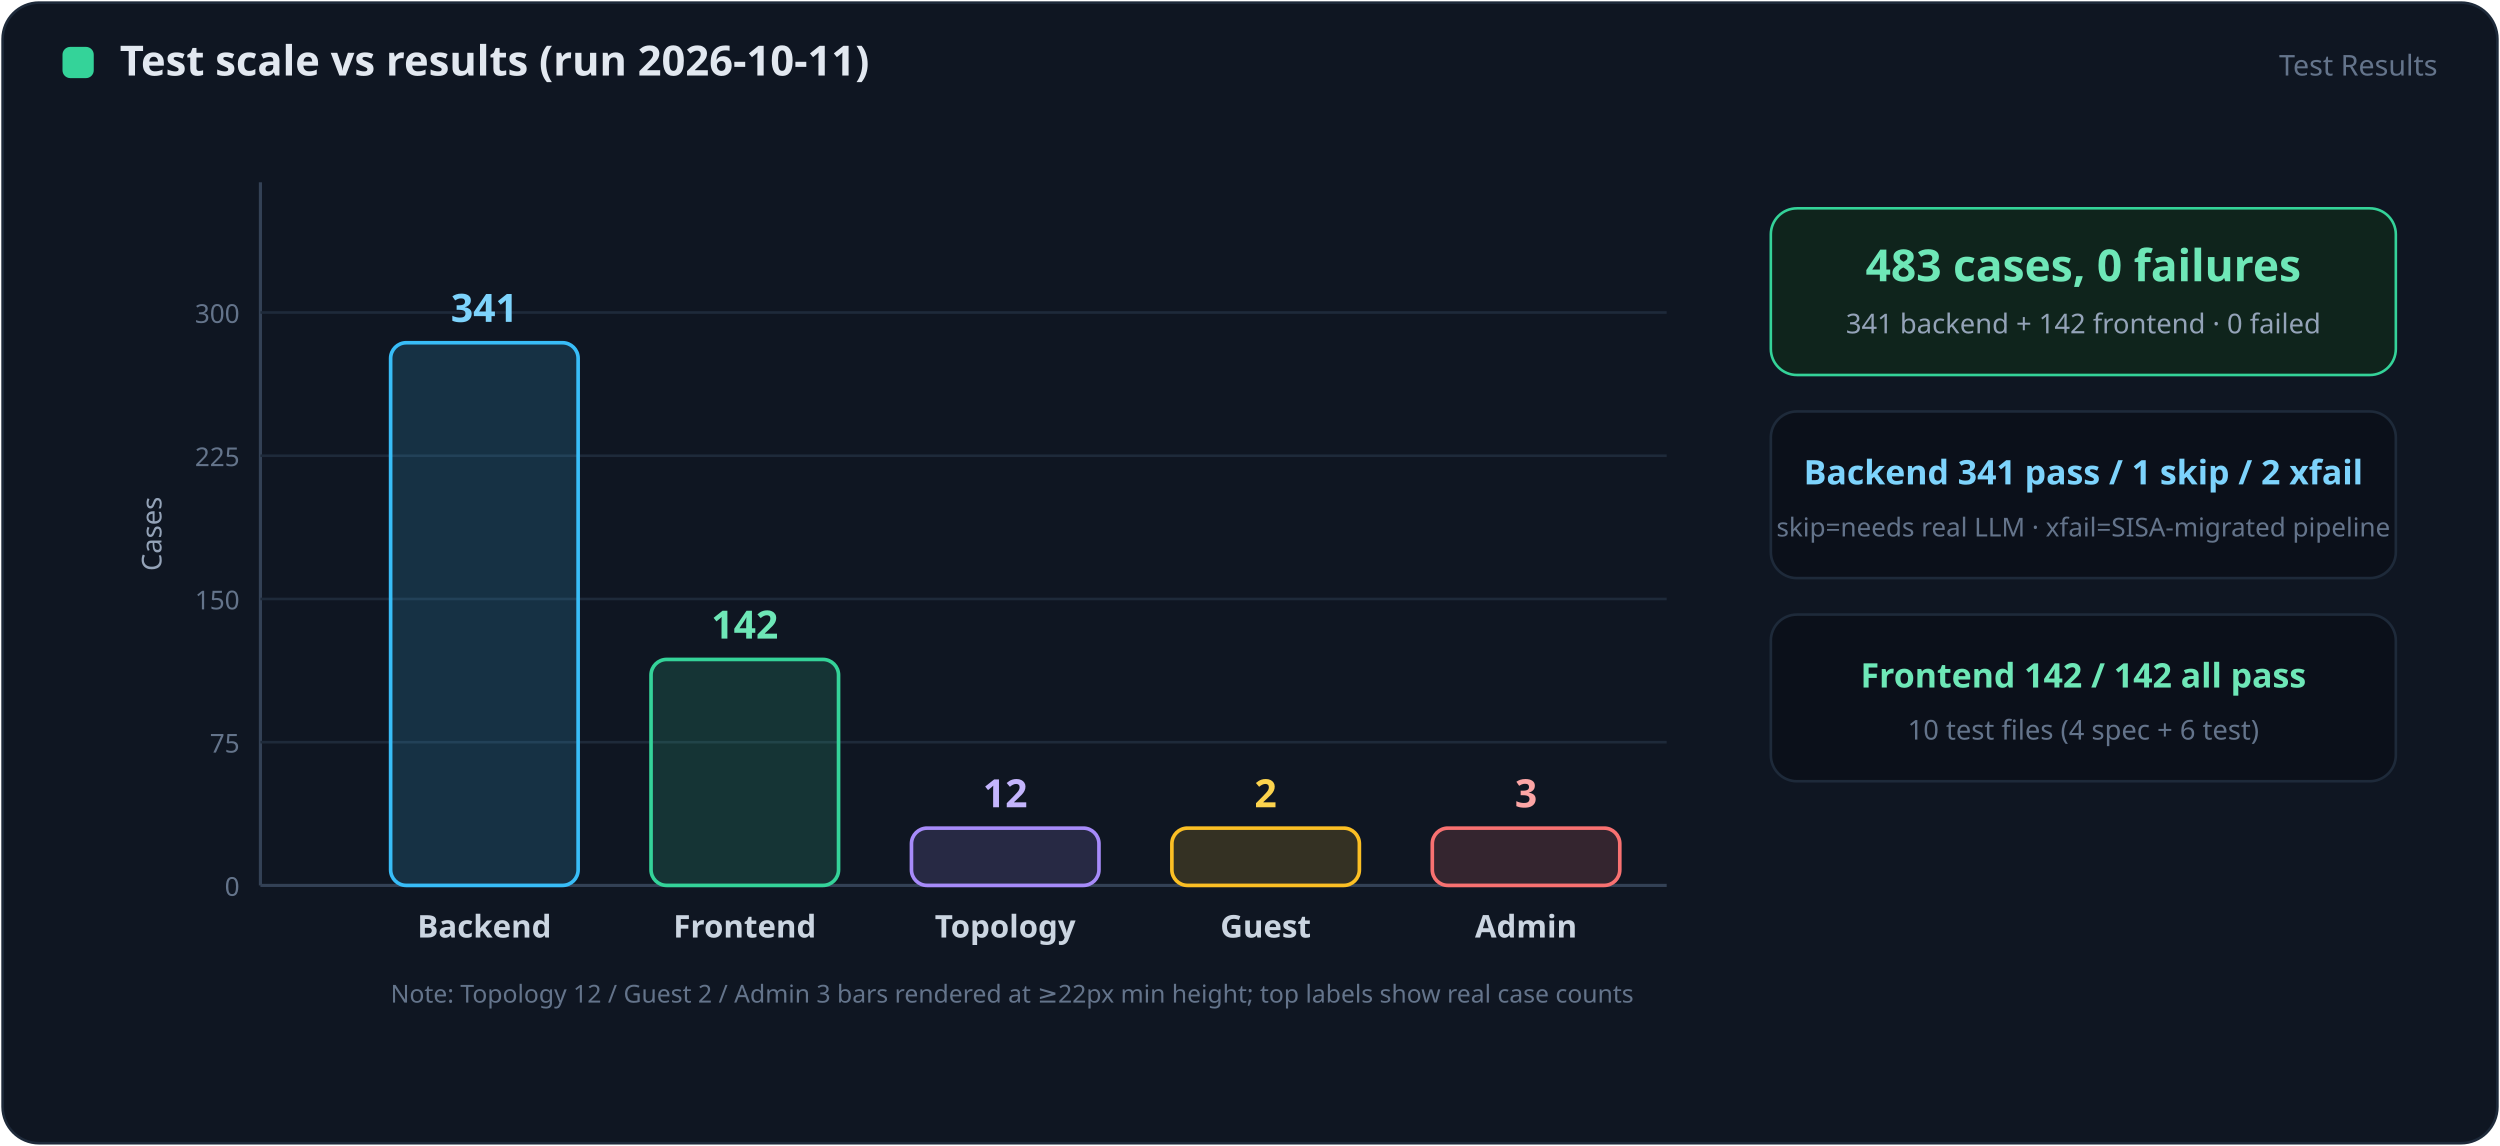
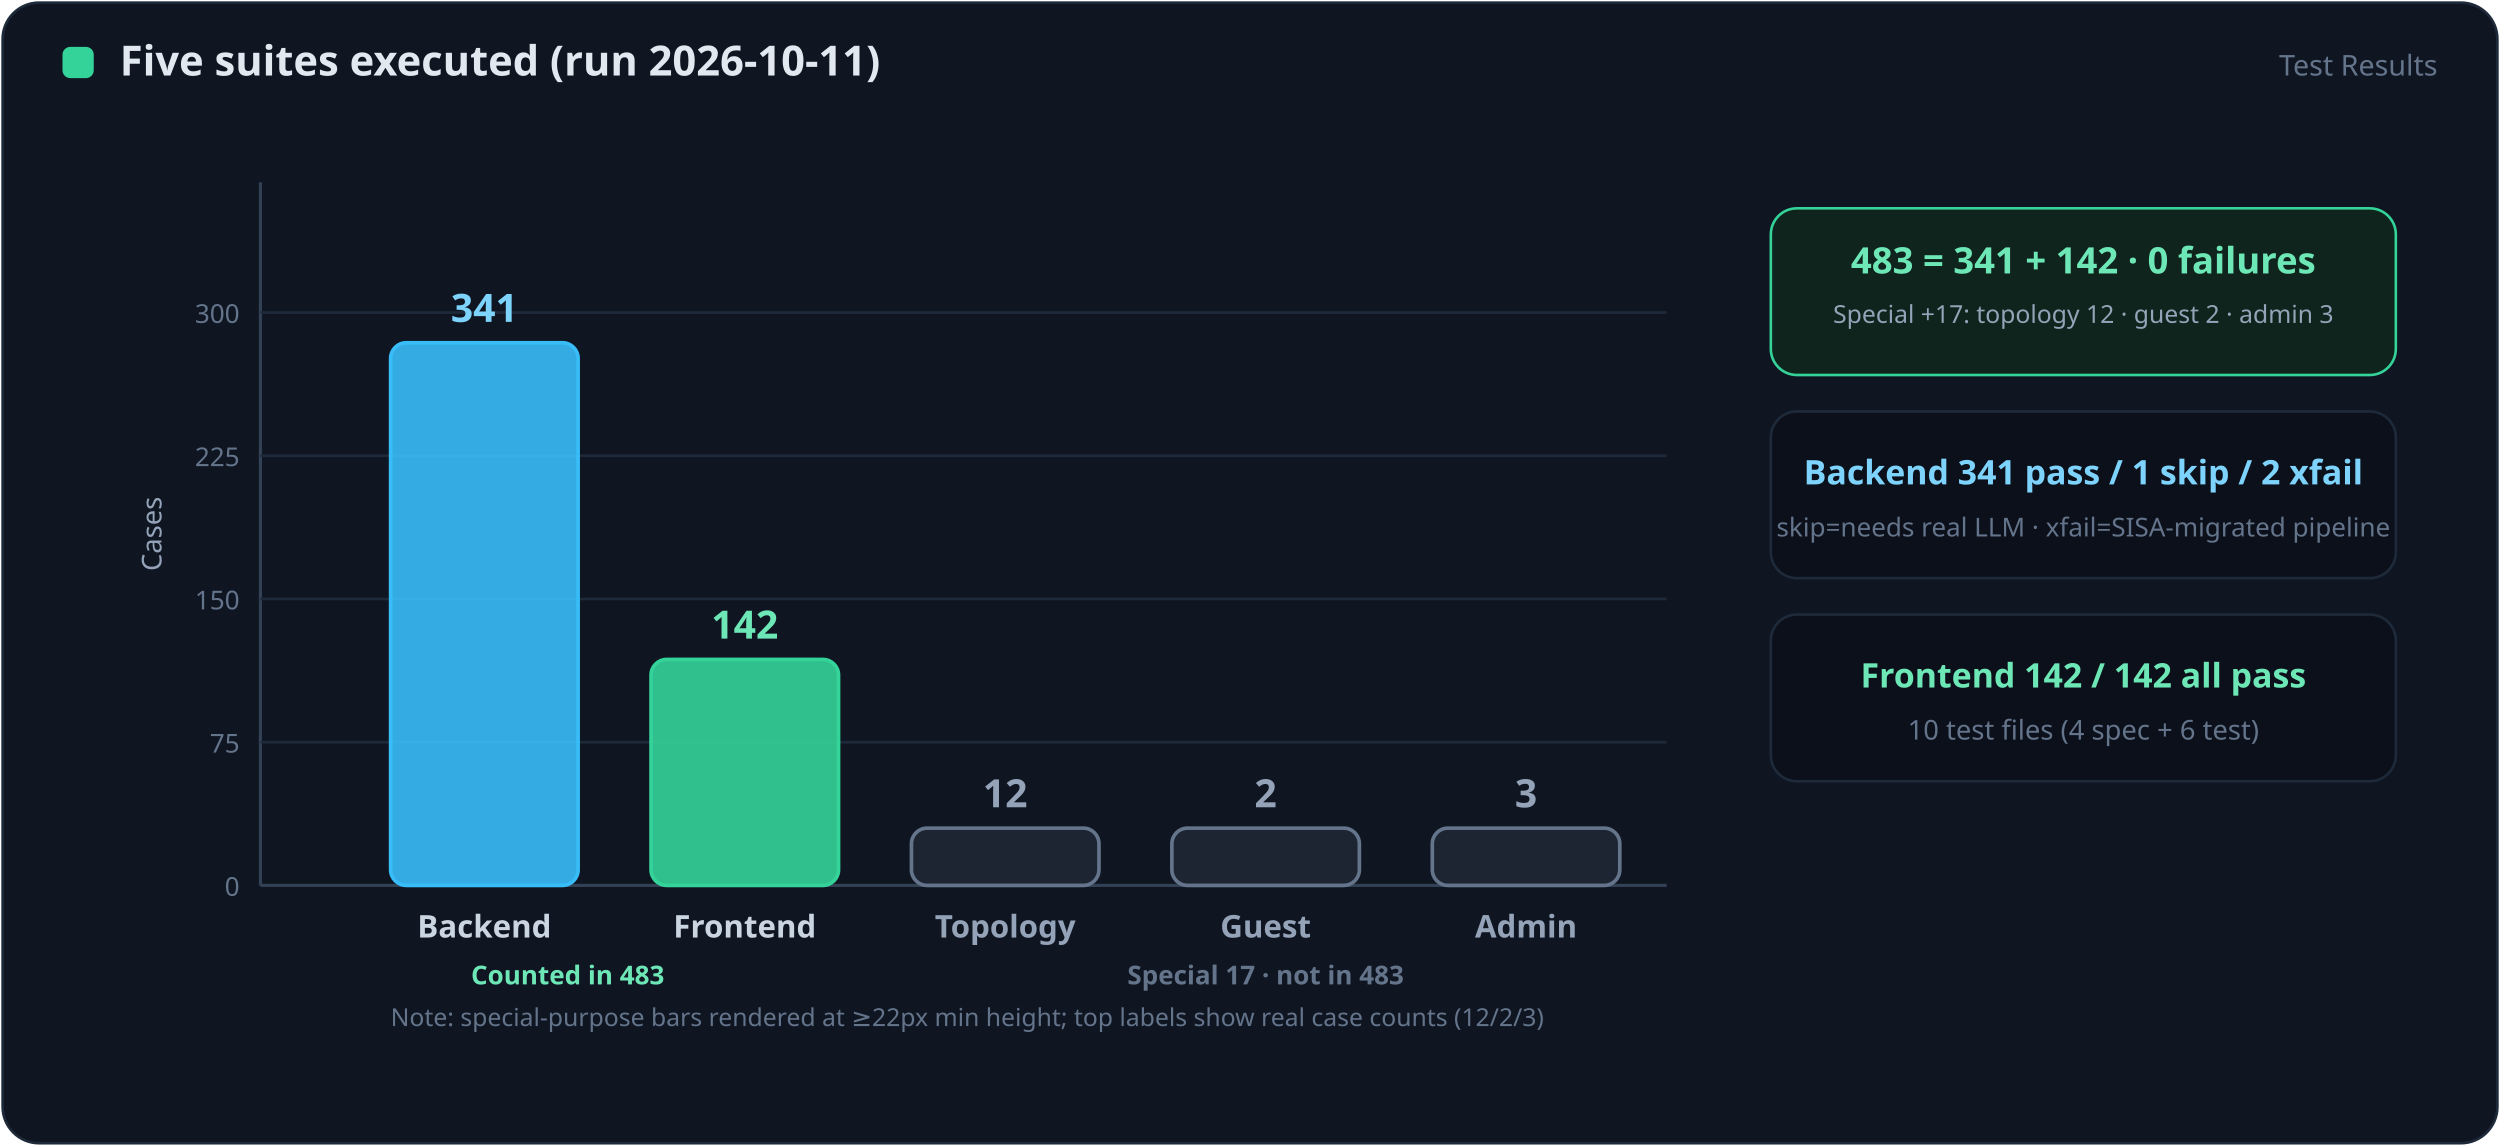
<svg xmlns="http://www.w3.org/2000/svg" viewBox="0 0 960 440" font-family="'Segoe UI','Microsoft YaHei',system-ui,sans-serif">
  <rect x="1" y="1" width="958" height="438" rx="14" fill="#0F1622" stroke="#1E2A3A" />
  <rect x="24" y="18" width="12" height="12" rx="3" fill="#34D399" />
-   <text x="46" y="29" fill="#E2E8F0" font-size="16" font-weight="700">Test scale vs results (run 2026-10-11)</text>
+   <text x="46" y="29" fill="#E2E8F0" font-size="16" font-weight="700">Five suites executed (run 2026-10-11)</text>
  <text x="936" y="29" fill="#64748B" font-size="11" text-anchor="end">Test Results</text>
  <line x1="100" y1="340" x2="640" y2="340" stroke="#334155" stroke-width="1.2" />
  <line x1="100" y1="340" x2="100" y2="70" stroke="#334155" stroke-width="1.2" />
  <g stroke="#1E2A3A" stroke-width="1">
    <line x1="100" y1="285" x2="640" y2="285" />
    <line x1="100" y1="230" x2="640" y2="230" />
    <line x1="100" y1="175" x2="640" y2="175" />
    <line x1="100" y1="120" x2="640" y2="120" />
  </g>
  <g fill="#64748B" font-size="10" text-anchor="end">
    <text x="92" y="344">0</text>
    <text x="92" y="289">75</text>
    <text x="92" y="234">150</text>
    <text x="92" y="179">225</text>
    <text x="92" y="124">300</text>
  </g>
  <text x="62" y="205" fill="#94A3B8" font-size="10.5" transform="rotate(-90 62 205)" text-anchor="middle">Cases</text>
-   <rect x="150" y="131.611" width="72" height="208.389" rx="6" fill="#38BDF8" opacity=".16" />
+   <rect x="150" y="131.611" width="72" height="208.389" rx="6" fill="#38BDF8" opacity=".9" />
  <rect x="150" y="131.611" width="72" height="208.389" rx="6" fill="none" stroke="#38BDF8" stroke-width="1.4" />
  <text x="186" y="123.611" fill="#7DD3FC" font-size="15" font-weight="700" text-anchor="middle">341</text>
  <text x="186" y="360" fill="#CBD5E1" font-size="12" font-weight="600" text-anchor="middle">Backend</text>
-   <rect x="250" y="253.222" width="72" height="86.778" rx="6" fill="#34D399" opacity=".16" />
+   <rect x="250" y="253.222" width="72" height="86.778" rx="6" fill="#34D399" opacity=".9" />
  <rect x="250" y="253.222" width="72" height="86.778" rx="6" fill="none" stroke="#34D399" stroke-width="1.4" />
  <text x="286" y="245.222" fill="#6EE7B7" font-size="15" font-weight="700" text-anchor="middle">142</text>
  <text x="286" y="360" fill="#CBD5E1" font-size="12" font-weight="600" text-anchor="middle">Frontend</text>
-   <rect x="350" y="318" width="72" height="22" rx="6" fill="#A78BFA" opacity=".16" />
-   <rect x="350" y="318" width="72" height="22" rx="6" fill="none" stroke="#A78BFA" stroke-width="1.4" />
-   <text x="386" y="310" fill="#C4B5FD" font-size="15" font-weight="700" text-anchor="middle">12</text>
-   <text x="386" y="360" fill="#CBD5E1" font-size="12" font-weight="600" text-anchor="middle">Topology</text>
-   <rect x="450" y="318" width="72" height="22" rx="6" fill="#FBBF24" opacity=".16" />
-   <rect x="450" y="318" width="72" height="22" rx="6" fill="none" stroke="#FBBF24" stroke-width="1.4" />
-   <text x="486" y="310" fill="#FCD34D" font-size="15" font-weight="700" text-anchor="middle">2</text>
-   <text x="486" y="360" fill="#CBD5E1" font-size="12" font-weight="600" text-anchor="middle">Guest</text>
-   <rect x="550" y="318" width="72" height="22" rx="6" fill="#F87171" opacity=".16" />
-   <rect x="550" y="318" width="72" height="22" rx="6" fill="none" stroke="#F87171" stroke-width="1.4" />
-   <text x="586" y="310" fill="#FCA5A5" font-size="15" font-weight="700" text-anchor="middle">3</text>
-   <text x="586" y="360" fill="#CBD5E1" font-size="12" font-weight="600" text-anchor="middle">Admin</text>
-   <text x="150" y="385" fill="#64748B" font-size="9.5">Note: Topology 12 / Guest 2 / Admin 3 bars rendered at ≥22px min height; top labels show real case counts</text>
+   <rect x="350" y="318" width="72" height="22" rx="6" fill="#64748B" opacity=".16" />
+   <rect x="350" y="318" width="72" height="22" rx="6" fill="none" stroke="#64748B" stroke-width="1.4" />
+   <text x="386" y="310" fill="#94A3B8" font-size="15" font-weight="700" text-anchor="middle">12</text>
+   <text x="386" y="360" fill="#94A3B8" font-size="12" font-weight="600" text-anchor="middle">Topology</text>
+   <rect x="450" y="318" width="72" height="22" rx="6" fill="#64748B" opacity=".16" />
+   <rect x="450" y="318" width="72" height="22" rx="6" fill="none" stroke="#64748B" stroke-width="1.4" />
+   <text x="486" y="310" fill="#94A3B8" font-size="15" font-weight="700" text-anchor="middle">2</text>
+   <text x="486" y="360" fill="#94A3B8" font-size="12" font-weight="600" text-anchor="middle">Guest</text>
+   <rect x="550" y="318" width="72" height="22" rx="6" fill="#64748B" opacity=".16" />
+   <rect x="550" y="318" width="72" height="22" rx="6" fill="none" stroke="#64748B" stroke-width="1.4" />
+   <text x="586" y="310" fill="#94A3B8" font-size="15" font-weight="700" text-anchor="middle">3</text>
+   <text x="586" y="360" fill="#94A3B8" font-size="12" font-weight="600" text-anchor="middle">Admin</text>
+   <text x="218" y="378" fill="#6EE7B7" font-size="10" font-weight="600" text-anchor="middle">Counted in 483</text>
+   <text x="486" y="378" fill="#64748B" font-size="10" font-weight="600" text-anchor="middle">Special 17 · not in 483</text>
+   <text x="150" y="394" fill="#64748B" font-size="9.5">Note: special-purpose bars rendered at ≥22px min height; top labels show real case counts (12/2/3)</text>
  <g text-anchor="middle">
    <rect x="680" y="80" width="240" height="64" rx="10" fill="#0F241C" stroke="#34D399" />
-     <text x="800" y="108" fill="#6EE7B7" font-size="17" font-weight="700">483 cases, 0 failures</text>
-     <text x="800" y="128" fill="#94A3B8" font-size="10.5">341 backend + 142 frontend · 0 failed</text>
+     <text x="800" y="105" fill="#6EE7B7" font-size="14" font-weight="700">483 = 341 + 142 · 0 failures</text>
+     <text x="800" y="124" fill="#94A3B8" font-size="9.5">Special +17: topology 12 · guest 2 · admin 3</text>
    <rect x="680" y="158" width="240" height="64" rx="10" fill="#0B101A" stroke="#1E2A3A" />
    <text x="800" y="186" fill="#7DD3FC" font-size="13" font-weight="600">Backend 341 pass / 1 skip / 2 xfail</text>
    <text x="800" y="206" fill="#64748B" font-size="10">skip=needs real LLM · xfail=SISA-migrated pipeline</text>
    <rect x="680" y="236" width="240" height="64" rx="10" fill="#0B101A" stroke="#1E2A3A" />
    <text x="800" y="264" fill="#6EE7B7" font-size="13" font-weight="600">Frontend 142 / 142 all pass</text>
    <text x="800" y="284" fill="#64748B" font-size="10.5">10 test files (4 spec + 6 test)</text>
  </g>
</svg>
